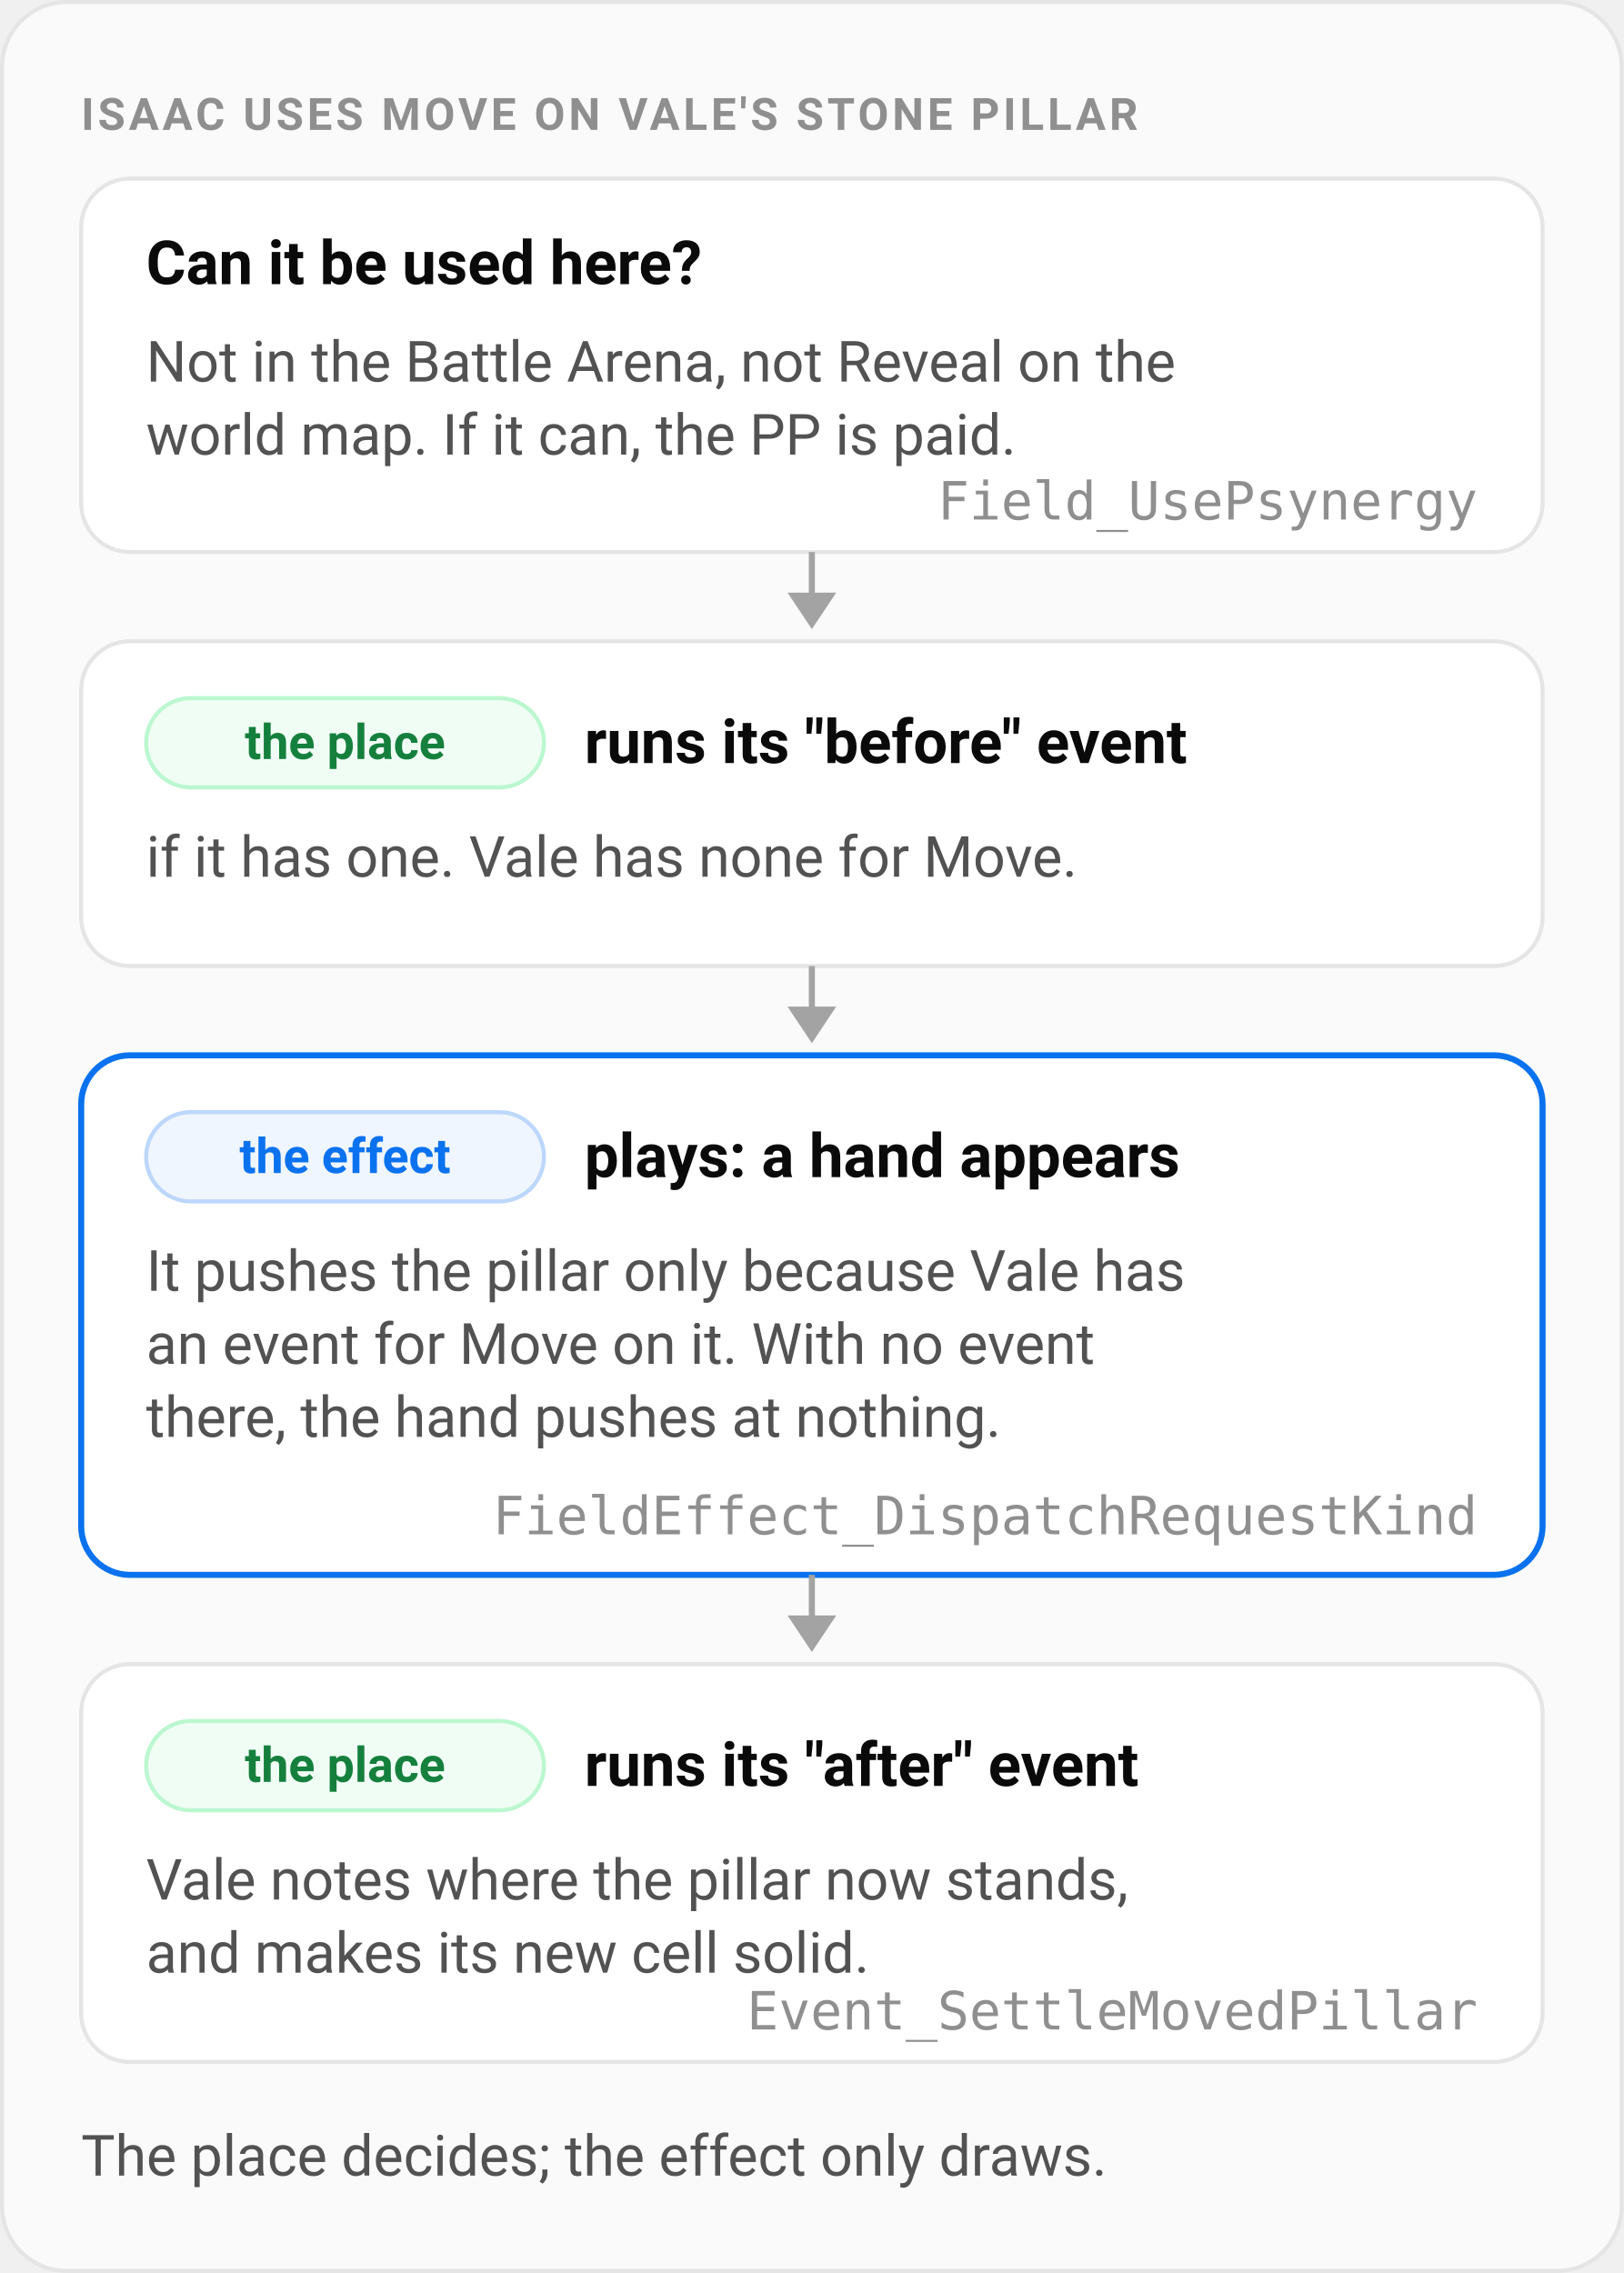
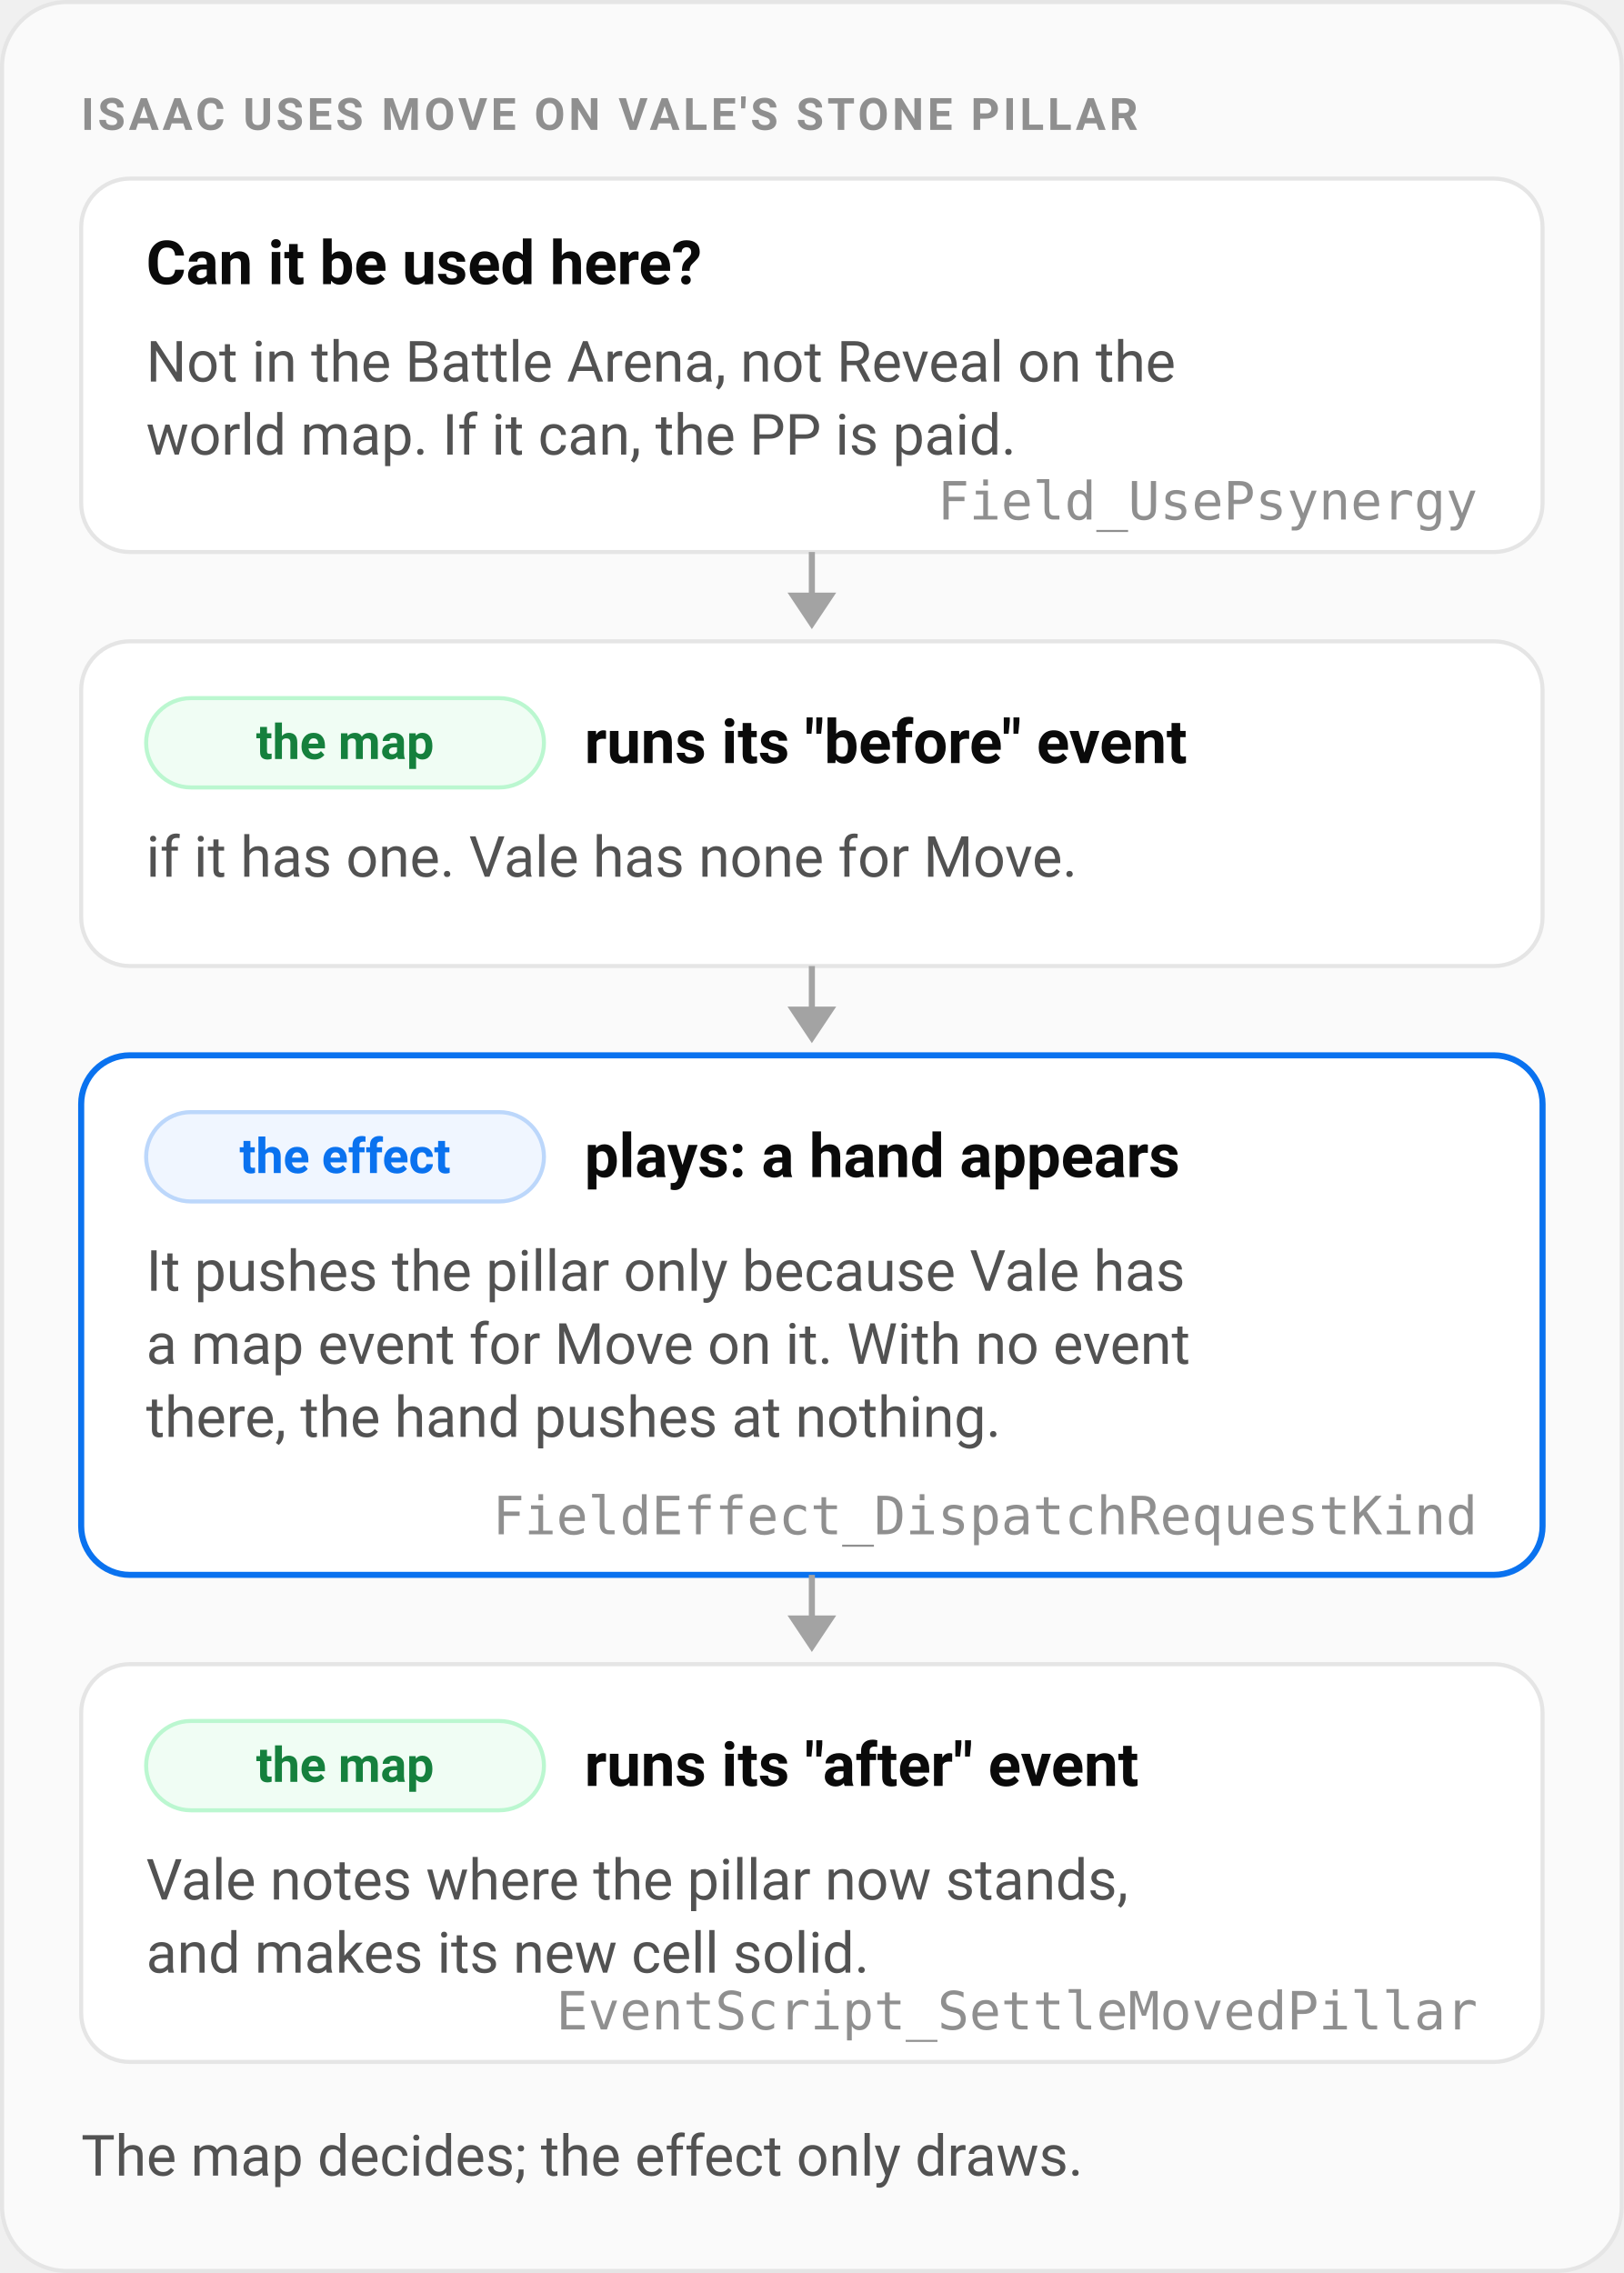
<svg xmlns="http://www.w3.org/2000/svg" width="480" viewBox="0 0 400 560" role="img" aria-labelledby="title desc">
  <style>
    .panel { fill: #fafafa; stroke: #e5e5e5; }
    .card { fill: #ffffff; stroke: #e5e5e5; }
    .card-accent { fill: #ffffff; stroke: #0a72ef; stroke-width: 1.5; }
    .chip { fill: #f0f6ff; stroke: #bcd7fb; }
    .chip-scene { fill: #f0fdf4; stroke: #bbf7d0; }
    .h { fill: #0a0a0a; font: 600 15px ui-sans-serif, system-ui, -apple-system, "Segoe UI", Roboto, sans-serif; }
    .p { fill: #525252; font: 400 14px ui-sans-serif, system-ui, -apple-system, "Segoe UI", Roboto, sans-serif; }
    .ks { fill: #15803d; font: 600 12px ui-sans-serif, system-ui, -apple-system, "Segoe UI", Roboto, sans-serif; }
    .k { fill: #0a72ef; font: 600 12px ui-sans-serif, system-ui, -apple-system, "Segoe UI", Roboto, sans-serif; }
    .code { fill: #8f8f8f; font: 400 13px ui-monospace, SFMono-Regular, Menlo, Consolas, monospace; }
    .eyebrow { fill: #8f8f8f; font: 600 11px ui-sans-serif, system-ui, -apple-system, "Segoe UI", Roboto, sans-serif; letter-spacing: 0.08em; }
    .wire { fill: none; stroke: #a3a3a3; stroke-width: 1.5; }
    .head { fill: #a3a3a3; }
    .num { fill: #0a72ef; }
    .num-text { fill: #ffffff; font: 700 12px ui-sans-serif, system-ui, -apple-system, "Segoe UI", Roboto, sans-serif; }
    @media (prefers-color-scheme: dark) {
      .panel { fill: #0a0a0a; stroke: #262626; }
      .card { fill: #111111; stroke: #2e2e2e; }
      .card-accent { fill: #111111; stroke: #3b8eff; }
      .chip { fill: #0d1a2e; stroke: #1e3a66; }
      .chip-scene { fill: #0b2015; stroke: #1d4d2e; }
      .h { fill: #ededed; }
      .p { fill: #a1a1a1; }
      .ks { fill: #4ade80; }
      .k { fill: #66a6ff; }
      .code, .eyebrow { fill: #7c7c7c; }
      .wire { stroke: #5c5c5c; }
      .head { fill: #5c5c5c; }
      .num { fill: #3b8eff; }
      .num-text { fill: #0a0a0a; }
    }
  </style>
  <rect class="panel" x="0.5" y="0.5" width="399" height="559" rx="16" />
  <text class="eyebrow" x="20" y="32">ISAAC USES MOVE ON VALE'S STONE PILLAR</text>
  <rect class="card" x="20" y="44" width="360" height="92" rx="12" />
  <text class="h" x="36" y="70">Can it be used here?</text>
  <text class="p" x="36" y="94">Not in the Battle Arena, not Reveal on the</text>
  <text class="p" x="36" y="112">world map. If it can, the PP is paid.</text>
  <text class="code" x="364" y="128" text-anchor="end">Field_UsePsynergy</text>
  <path class="wire" d="M 200 136 V 150" />
  <path class="head" d="M 194 146 h 12 l -6 9 z" />
  <rect class="card" x="20" y="158" width="360" height="80" rx="12" />
  <rect class="chip-scene" x="36" y="172" width="98" height="22" rx="11" />
-   <text class="ks" x="85" y="187" text-anchor="middle">the place</text>
+   <text class="ks" x="85" y="187" text-anchor="middle">the map</text>
  <text class="h" x="144" y="188">runs its "before" event</text>
  <text class="p" x="36" y="216">if it has one. Vale has none for Move.</text>
  <path class="wire" d="M 200 238 V 252" />
  <path class="head" d="M 194 248 h 12 l -6 9 z" />
  <rect class="card-accent" x="20" y="260" width="360" height="128" rx="12" />
  <rect class="chip" x="36" y="274" width="98" height="22" rx="11" />
  <text class="k" x="85" y="289" text-anchor="middle">the effect</text>
  <text class="h" x="144" y="290">plays: a hand appears</text>
  <text class="p" x="36" y="318">It pushes the pillar only because Vale has</text>
-   <text class="p" x="36" y="336">an event for Move on it. With no event</text>
+   <text class="p" x="36" y="336">a map event for Move on it. With no event</text>
  <text class="p" x="36" y="354">there, the hand pushes at nothing.</text>
  <text class="code" x="364" y="378" text-anchor="end">FieldEffect_DispatchRequestKind</text>
  <path class="wire" d="M 200 388 V 402" />
  <path class="head" d="M 194 398 h 12 l -6 9 z" />
  <rect class="card" x="20" y="410" width="360" height="98" rx="12" />
  <rect class="chip-scene" x="36" y="424" width="98" height="22" rx="11" />
-   <text class="ks" x="85" y="439" text-anchor="middle">the place</text>
+   <text class="ks" x="85" y="439" text-anchor="middle">the map</text>
  <text class="h" x="144" y="440">runs its "after" event</text>
  <text class="p" x="36" y="468">Vale notes where the pillar now stands,</text>
  <text class="p" x="36" y="486">and makes its new cell solid.</text>
-   <text class="code" x="364" y="500" text-anchor="end">Event_SettleMovedPillar</text>
-   <text class="p" x="20" y="536">The place decides; the effect only draws.</text>
+   <text class="code" x="364" y="500" text-anchor="end">EventScript_SettleMovedPillar</text>
+   <text class="p" x="20" y="536">The map decides; the effect only draws.</text>
</svg>
